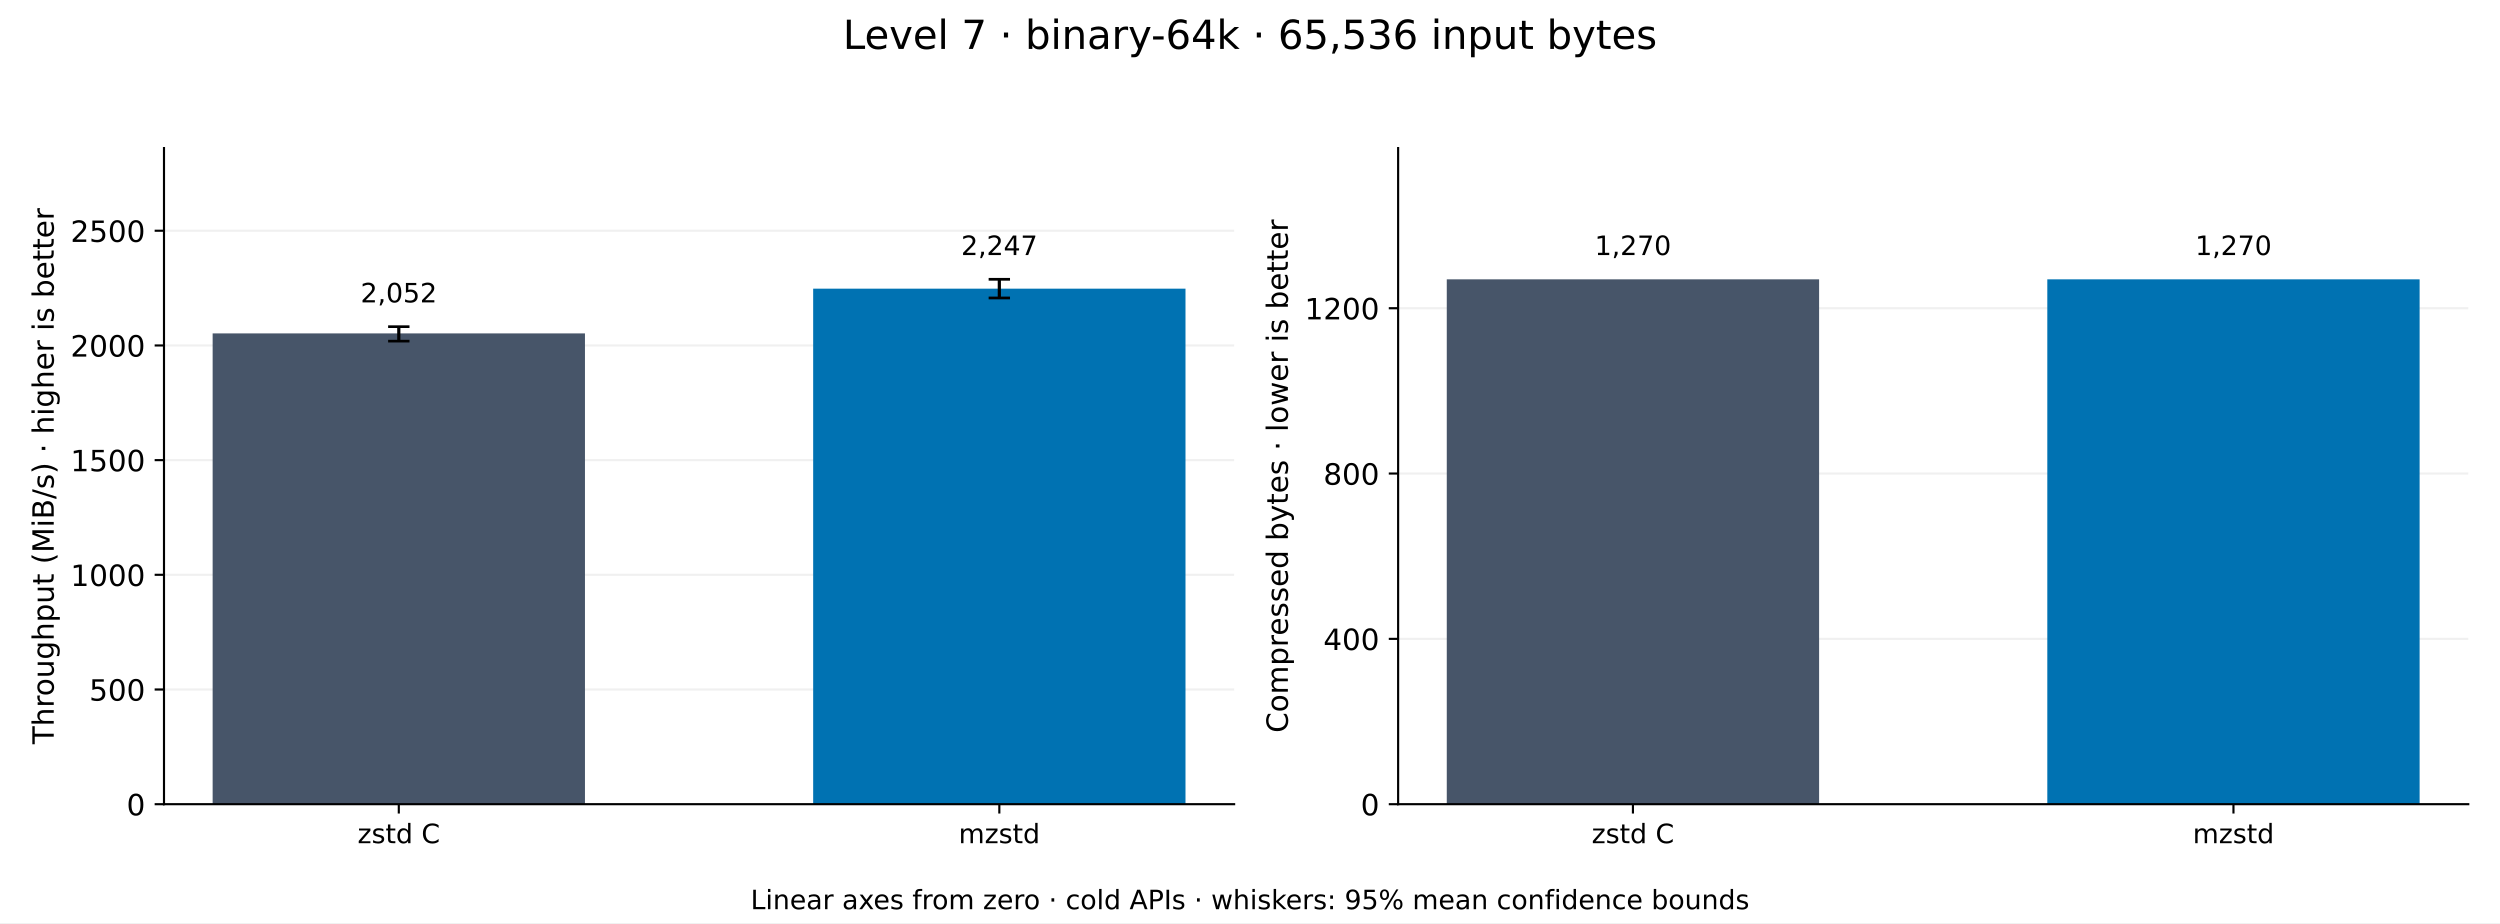
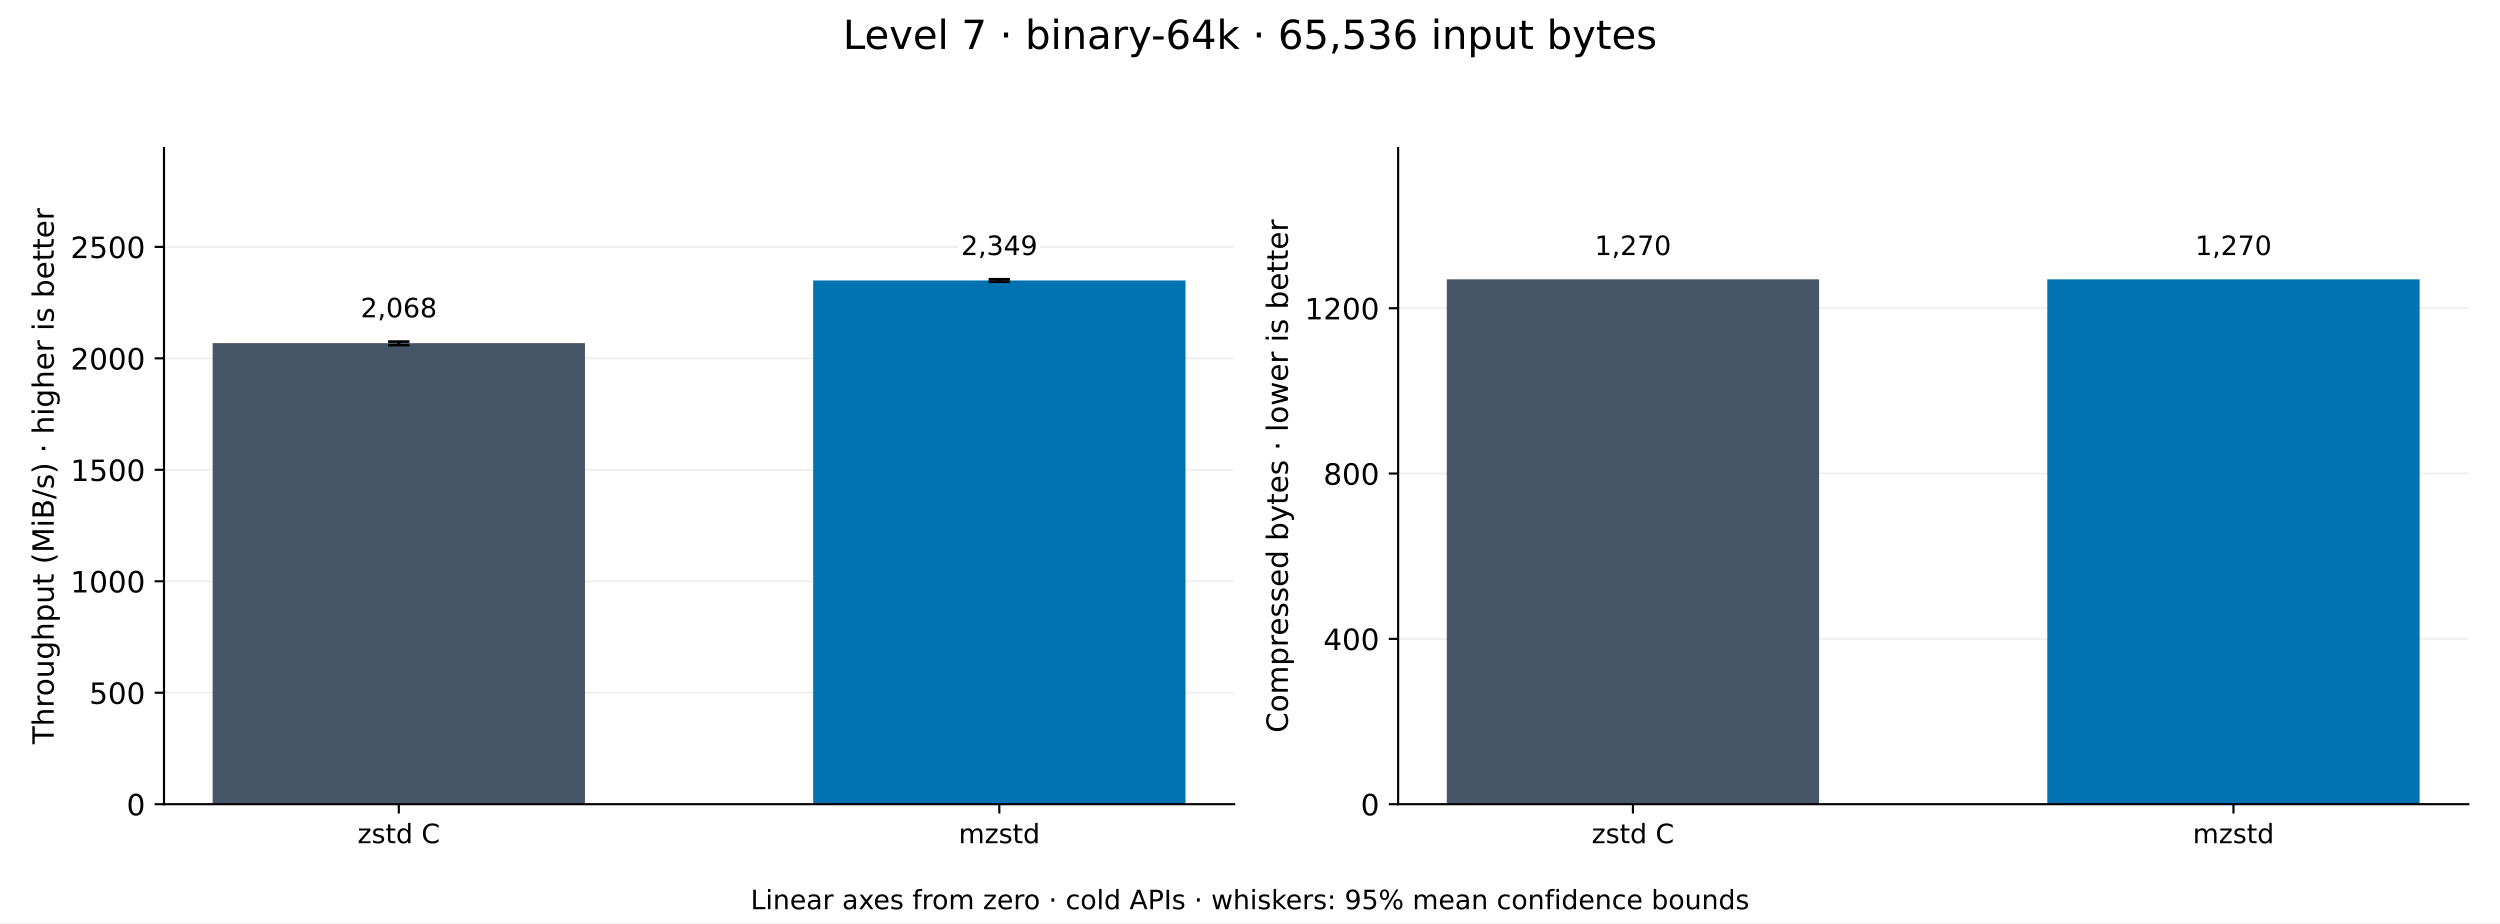
<svg xmlns="http://www.w3.org/2000/svg" xmlns:xlink="http://www.w3.org/1999/xlink" width="936pt" height="345.6pt" viewBox="0 0 936 345.6" version="1.1">
  <defs>
    <style type="text/css">*{stroke-linejoin: round; stroke-linecap: butt}</style>
  </defs>
  <g id="figure_1">
    <g id="patch_1">
      <path d="M 0 345.6 L 936 345.6 L 936 0 L 0 0 z " style="fill: #ffffff" />
    </g>
    <g id="axes_1">
      <g id="patch_2">
        <path d="M 61.4 301.088 L 462.06 301.088 L 462.06 55.44 L 61.4 55.44 z " style="fill: #ffffff" />
      </g>
      <g id="matplotlib.axis_1">
        <g id="xtick_1">
          <g id="line2d_1">
            <defs>
              <path id="mcbfd24ea1b" d="M 0 0 L 0 3.5 " style="stroke: #000000; stroke-width: 0.8" />
            </defs>
            <g>
              <use xlink:href="#mcbfd24ea1b" x="149.311" y="301.088" style="stroke: #000000; stroke-width: 0.8" />
            </g>
          </g>
          <g id="text_1">
            <text style="font-size: 10px; font-family: 'DejaVu Sans', 'Bitstream Vera Sans', 'Computer Modern Sans Serif', 'Lucida Grande', 'Verdana', 'Geneva', 'Lucid', 'Arial', 'Helvetica', 'Avant Garde', sans-serif; text-anchor: middle" x="149.311" y="315.686" transform="rotate(-0 149.3114 315.6864)">zstd C</text>
          </g>
        </g>
        <g id="xtick_2">
          <g id="line2d_2">
            <g>
              <use xlink:href="#mcbfd24ea1b" x="374.149" y="301.088" style="stroke: #000000; stroke-width: 0.8" />
            </g>
          </g>
          <g id="text_2">
            <text style="font-size: 10px; font-family: 'DejaVu Sans', 'Bitstream Vera Sans', 'Computer Modern Sans Serif', 'Lucida Grande', 'Verdana', 'Geneva', 'Lucid', 'Arial', 'Helvetica', 'Avant Garde', sans-serif; text-anchor: middle" x="374.149" y="315.686" transform="rotate(-0 374.1486 315.6864)">mzstd</text>
          </g>
        </g>
      </g>
      <g id="matplotlib.axis_2">
        <g id="ytick_1">
          <g id="line2d_3">
            <path d="M 61.4 301.088 L 462.06 301.088 " clip-path="url(#p8adc0d4bf5)" style="fill: none; stroke: #b0b0b0; stroke-opacity: 0.18; stroke-width: 0.8; stroke-linecap: square" />
          </g>
          <g id="line2d_4">
            <defs>
              <path id="m862e928616" d="M 0 0 L -3.5 0 " style="stroke: #000000; stroke-width: 0.8" />
            </defs>
            <g>
              <use xlink:href="#m862e928616" x="61.4" y="301.088" style="stroke: #000000; stroke-width: 0.8" />
            </g>
          </g>
          <g id="text_3">
            <text style="font-size: 11px; font-family: 'DejaVu Sans', 'Bitstream Vera Sans', 'Computer Modern Sans Serif', 'Lucida Grande', 'Verdana', 'Geneva', 'Lucid', 'Arial', 'Helvetica', 'Avant Garde', sans-serif; text-anchor: end" x="54.4" y="305.267" transform="rotate(-0 54.4 305.2671)">0</text>
          </g>
        </g>
        <g id="ytick_2">
          <g id="line2d_5">
-             <path d="M 61.4 258.149 L 462.06 258.149 " clip-path="url(#p8adc0d4bf5)" style="fill: none; stroke: #b0b0b0; stroke-opacity: 0.18; stroke-width: 0.8; stroke-linecap: square" />
+             <path d="M 61.4 259.358 L 462.06 259.358 " clip-path="url(#p8adc0d4bf5)" style="fill: none; stroke: #b0b0b0; stroke-opacity: 0.18; stroke-width: 0.8; stroke-linecap: square" />
          </g>
          <g id="line2d_6">
            <g>
-               <use xlink:href="#m862e928616" x="61.4" y="258.149" style="stroke: #000000; stroke-width: 0.8" />
+               <use xlink:href="#m862e928616" x="61.4" y="259.358" style="stroke: #000000; stroke-width: 0.8" />
            </g>
          </g>
          <g id="text_4">
-             <text style="font-size: 11px; font-family: 'DejaVu Sans', 'Bitstream Vera Sans', 'Computer Modern Sans Serif', 'Lucida Grande', 'Verdana', 'Geneva', 'Lucid', 'Arial', 'Helvetica', 'Avant Garde', sans-serif; text-anchor: end" x="54.4" y="262.328" transform="rotate(-0 54.4 262.3284)">500</text>
+             <text style="font-size: 11px; font-family: 'DejaVu Sans', 'Bitstream Vera Sans', 'Computer Modern Sans Serif', 'Lucida Grande', 'Verdana', 'Geneva', 'Lucid', 'Arial', 'Helvetica', 'Avant Garde', sans-serif; text-anchor: end" x="54.4" y="263.537" transform="rotate(-0 54.4 263.5373)">500</text>
          </g>
        </g>
        <g id="ytick_3">
          <g id="line2d_7">
-             <path d="M 61.4 215.21 L 462.06 215.21 " clip-path="url(#p8adc0d4bf5)" style="fill: none; stroke: #b0b0b0; stroke-opacity: 0.18; stroke-width: 0.8; stroke-linecap: square" />
+             <path d="M 61.4 217.628 L 462.06 217.628 " clip-path="url(#p8adc0d4bf5)" style="fill: none; stroke: #b0b0b0; stroke-opacity: 0.18; stroke-width: 0.8; stroke-linecap: square" />
          </g>
          <g id="line2d_8">
            <g>
-               <use xlink:href="#m862e928616" x="61.4" y="215.21" style="stroke: #000000; stroke-width: 0.8" />
+               <use xlink:href="#m862e928616" x="61.4" y="217.628" style="stroke: #000000; stroke-width: 0.8" />
            </g>
          </g>
          <g id="text_5">
-             <text style="font-size: 11px; font-family: 'DejaVu Sans', 'Bitstream Vera Sans', 'Computer Modern Sans Serif', 'Lucida Grande', 'Verdana', 'Geneva', 'Lucid', 'Arial', 'Helvetica', 'Avant Garde', sans-serif; text-anchor: end" x="54.4" y="219.39" transform="rotate(-0 54.4 219.3896)">1000</text>
+             <text style="font-size: 11px; font-family: 'DejaVu Sans', 'Bitstream Vera Sans', 'Computer Modern Sans Serif', 'Lucida Grande', 'Verdana', 'Geneva', 'Lucid', 'Arial', 'Helvetica', 'Avant Garde', sans-serif; text-anchor: end" x="54.4" y="221.807" transform="rotate(-0 54.4 221.8074)">1000</text>
          </g>
        </g>
        <g id="ytick_4">
          <g id="line2d_9">
-             <path d="M 61.4 172.272 L 462.06 172.272 " clip-path="url(#p8adc0d4bf5)" style="fill: none; stroke: #b0b0b0; stroke-opacity: 0.18; stroke-width: 0.8; stroke-linecap: square" />
+             <path d="M 61.4 175.898 L 462.06 175.898 " clip-path="url(#p8adc0d4bf5)" style="fill: none; stroke: #b0b0b0; stroke-opacity: 0.18; stroke-width: 0.8; stroke-linecap: square" />
          </g>
          <g id="line2d_10">
            <g>
-               <use xlink:href="#m862e928616" x="61.4" y="172.272" style="stroke: #000000; stroke-width: 0.8" />
+               <use xlink:href="#m862e928616" x="61.4" y="175.898" style="stroke: #000000; stroke-width: 0.8" />
            </g>
          </g>
          <g id="text_6">
-             <text style="font-size: 11px; font-family: 'DejaVu Sans', 'Bitstream Vera Sans', 'Computer Modern Sans Serif', 'Lucida Grande', 'Verdana', 'Geneva', 'Lucid', 'Arial', 'Helvetica', 'Avant Garde', sans-serif; text-anchor: end" x="54.4" y="176.451" transform="rotate(-0 54.4 176.4508)">1500</text>
+             <text style="font-size: 11px; font-family: 'DejaVu Sans', 'Bitstream Vera Sans', 'Computer Modern Sans Serif', 'Lucida Grande', 'Verdana', 'Geneva', 'Lucid', 'Arial', 'Helvetica', 'Avant Garde', sans-serif; text-anchor: end" x="54.4" y="180.078" transform="rotate(-0 54.4 180.0776)">1500</text>
          </g>
        </g>
        <g id="ytick_5">
          <g id="line2d_11">
-             <path d="M 61.4 129.333 L 462.06 129.333 " clip-path="url(#p8adc0d4bf5)" style="fill: none; stroke: #b0b0b0; stroke-opacity: 0.18; stroke-width: 0.8; stroke-linecap: square" />
+             <path d="M 61.4 134.169 L 462.06 134.169 " clip-path="url(#p8adc0d4bf5)" style="fill: none; stroke: #b0b0b0; stroke-opacity: 0.18; stroke-width: 0.8; stroke-linecap: square" />
          </g>
          <g id="line2d_12">
            <g>
-               <use xlink:href="#m862e928616" x="61.4" y="129.333" style="stroke: #000000; stroke-width: 0.8" />
+               <use xlink:href="#m862e928616" x="61.4" y="134.169" style="stroke: #000000; stroke-width: 0.8" />
            </g>
          </g>
          <g id="text_7">
-             <text style="font-size: 11px; font-family: 'DejaVu Sans', 'Bitstream Vera Sans', 'Computer Modern Sans Serif', 'Lucida Grande', 'Verdana', 'Geneva', 'Lucid', 'Arial', 'Helvetica', 'Avant Garde', sans-serif; text-anchor: end" x="54.4" y="133.512" transform="rotate(-0 54.4 133.512)">2000</text>
+             <text style="font-size: 11px; font-family: 'DejaVu Sans', 'Bitstream Vera Sans', 'Computer Modern Sans Serif', 'Lucida Grande', 'Verdana', 'Geneva', 'Lucid', 'Arial', 'Helvetica', 'Avant Garde', sans-serif; text-anchor: end" x="54.4" y="138.348" transform="rotate(-0 54.4 138.3477)">2000</text>
          </g>
        </g>
        <g id="ytick_6">
          <g id="line2d_13">
-             <path d="M 61.4 86.394 L 462.06 86.394 " clip-path="url(#p8adc0d4bf5)" style="fill: none; stroke: #b0b0b0; stroke-opacity: 0.18; stroke-width: 0.8; stroke-linecap: square" />
+             <path d="M 61.4 92.439 L 462.06 92.439 " clip-path="url(#p8adc0d4bf5)" style="fill: none; stroke: #b0b0b0; stroke-opacity: 0.18; stroke-width: 0.8; stroke-linecap: square" />
          </g>
          <g id="line2d_14">
            <g>
-               <use xlink:href="#m862e928616" x="61.4" y="86.394" style="stroke: #000000; stroke-width: 0.8" />
+               <use xlink:href="#m862e928616" x="61.4" y="92.439" style="stroke: #000000; stroke-width: 0.8" />
            </g>
          </g>
          <g id="text_8">
-             <text style="font-size: 11px; font-family: 'DejaVu Sans', 'Bitstream Vera Sans', 'Computer Modern Sans Serif', 'Lucida Grande', 'Verdana', 'Geneva', 'Lucid', 'Arial', 'Helvetica', 'Avant Garde', sans-serif; text-anchor: end" x="54.4" y="90.573" transform="rotate(-0 54.4 90.57322)">2500</text>
+             <text style="font-size: 11px; font-family: 'DejaVu Sans', 'Bitstream Vera Sans', 'Computer Modern Sans Serif', 'Lucida Grande', 'Verdana', 'Geneva', 'Lucid', 'Arial', 'Helvetica', 'Avant Garde', sans-serif; text-anchor: end" x="54.4" y="96.618" transform="rotate(-0 54.4 96.61785)">2500</text>
          </g>
        </g>
        <g id="text_9">
          <text style="font-size: 11px; font-family: 'DejaVu Sans', 'Bitstream Vera Sans', 'Computer Modern Sans Serif', 'Lucida Grande', 'Verdana', 'Geneva', 'Lucid', 'Arial', 'Helvetica', 'Avant Garde', sans-serif; text-anchor: middle" x="20.117" y="178.264" transform="rotate(-90 20.11734 178.264)">Throughput (MiB/s) · higher is better</text>
        </g>
      </g>
      <g id="patch_3">
-         <path d="M 79.612 301.088 L 219.011 301.088 L 219.011 124.831 L 79.612 124.831 z " clip-path="url(#p8adc0d4bf5)" style="fill: #475569" />
+         <path d="M 79.612 301.088 L 219.011 301.088 L 219.011 128.481 L 79.612 128.481 z " clip-path="url(#p8adc0d4bf5)" style="fill: #475569" />
      </g>
      <g id="patch_4">
-         <path d="M 304.449 301.088 L 443.848 301.088 L 443.848 108.089 L 304.449 108.089 z " clip-path="url(#p8adc0d4bf5)" style="fill: #0072b2" />
+         <path d="M 304.449 301.088 L 443.848 301.088 L 443.848 105.017 L 304.449 105.017 z " clip-path="url(#p8adc0d4bf5)" style="fill: #0072b2" />
      </g>
      <g id="LineCollection_1">
-         <path d="M 149.311 127.726 L 149.311 122.301 " clip-path="url(#p8adc0d4bf5)" style="fill: none; stroke: #000000; stroke-width: 1.2" />
-         <path d="M 374.149 111.558 L 374.149 104.57 " clip-path="url(#p8adc0d4bf5)" style="fill: none; stroke: #000000; stroke-width: 1.2" />
+         <path d="M 149.311 129.21 L 149.311 127.889 " clip-path="url(#p8adc0d4bf5)" style="fill: none; stroke: #000000; stroke-width: 1.2" />
+         <path d="M 374.149 105.489 L 374.149 104.57 " clip-path="url(#p8adc0d4bf5)" style="fill: none; stroke: #000000; stroke-width: 1.2" />
      </g>
      <g id="line2d_15">
        <defs>
          <path id="mf7f69e77f0" d="M 4 0 L -4 -0 " style="stroke: #000000" />
        </defs>
        <g clip-path="url(#p8adc0d4bf5)">
-           <use xlink:href="#mf7f69e77f0" x="149.311" y="127.726" style="fill: #1f77b4; stroke: #000000" />
-           <use xlink:href="#mf7f69e77f0" x="374.149" y="111.558" style="fill: #1f77b4; stroke: #000000" />
+           <use xlink:href="#mf7f69e77f0" x="149.311" y="129.21" style="fill: #1f77b4; stroke: #000000" />
+           <use xlink:href="#mf7f69e77f0" x="374.149" y="105.489" style="fill: #1f77b4; stroke: #000000" />
        </g>
      </g>
      <g id="line2d_16">
        <g clip-path="url(#p8adc0d4bf5)">
-           <use xlink:href="#mf7f69e77f0" x="149.311" y="122.301" style="fill: #1f77b4; stroke: #000000" />
+           <use xlink:href="#mf7f69e77f0" x="149.311" y="127.889" style="fill: #1f77b4; stroke: #000000" />
          <use xlink:href="#mf7f69e77f0" x="374.149" y="104.57" style="fill: #1f77b4; stroke: #000000" />
        </g>
      </g>
      <g id="patch_5">
        <path d="M 61.4 301.088 L 61.4 55.44 " style="fill: none; stroke: #000000; stroke-width: 0.8; stroke-linejoin: miter; stroke-linecap: square" />
      </g>
      <g id="patch_6">
        <path d="M 61.4 301.088 L 462.06 301.088 " style="fill: none; stroke: #000000; stroke-width: 0.8; stroke-linejoin: miter; stroke-linecap: square" />
      </g>
      <g id="text_10">
        <g id="patch_7">
-           <path d="M 133.997 116.301 L 164.625 116.301 L 164.625 104.623 L 133.997 104.623 z " style="fill: #ffffff; opacity: 0.9" />
-         </g>
-         <text style="font-size: 10px; font-family: 'DejaVu Sans', 'Bitstream Vera Sans', 'Computer Modern Sans Serif', 'Lucida Grande', 'Verdana', 'Geneva', 'Lucid', 'Arial', 'Helvetica', 'Avant Garde', sans-serif; text-anchor: middle" x="149.311" y="113.221" transform="rotate(-0 149.3114 113.2211)">2,052</text>
+           <path d="M 133.997 121.889 L 164.625 121.889 L 164.625 110.211 L 133.997 110.211 z " style="fill: #ffffff; opacity: 0.9" />
+         </g>
+         <text style="font-size: 10px; font-family: 'DejaVu Sans', 'Bitstream Vera Sans', 'Computer Modern Sans Serif', 'Lucida Grande', 'Verdana', 'Geneva', 'Lucid', 'Arial', 'Helvetica', 'Avant Garde', sans-serif; text-anchor: middle" x="149.311" y="118.809" transform="rotate(-0 149.3114 118.8094)">2,068</text>
      </g>
      <g id="text_11">
        <g id="patch_8">
          <path d="M 358.835 98.57 L 389.463 98.57 L 389.463 86.891 L 358.835 86.891 z " style="fill: #ffffff; opacity: 0.9" />
        </g>
-         <text style="font-size: 10px; font-family: 'DejaVu Sans', 'Bitstream Vera Sans', 'Computer Modern Sans Serif', 'Lucida Grande', 'Verdana', 'Geneva', 'Lucid', 'Arial', 'Helvetica', 'Avant Garde', sans-serif; text-anchor: middle" x="374.149" y="95.49" transform="rotate(-0 374.1486 95.48991)">2,247</text>
+         <text style="font-size: 10px; font-family: 'DejaVu Sans', 'Bitstream Vera Sans', 'Computer Modern Sans Serif', 'Lucida Grande', 'Verdana', 'Geneva', 'Lucid', 'Arial', 'Helvetica', 'Avant Garde', sans-serif; text-anchor: middle" x="374.149" y="95.49" transform="rotate(-0 374.1486 95.48991)">2,349</text>
      </g>
    </g>
    <g id="axes_2">
      <g id="patch_9">
        <path d="M 523.46 301.088 L 924.12 301.088 L 924.12 55.44 L 523.46 55.44 z " style="fill: #ffffff" />
      </g>
      <g id="matplotlib.axis_3">
        <g id="xtick_3">
          <g id="line2d_17">
            <g>
              <use xlink:href="#mcbfd24ea1b" x="611.371" y="301.088" style="stroke: #000000; stroke-width: 0.8" />
            </g>
          </g>
          <g id="text_12">
            <text style="font-size: 10px; font-family: 'DejaVu Sans', 'Bitstream Vera Sans', 'Computer Modern Sans Serif', 'Lucida Grande', 'Verdana', 'Geneva', 'Lucid', 'Arial', 'Helvetica', 'Avant Garde', sans-serif; text-anchor: middle" x="611.371" y="315.686" transform="rotate(-0 611.3714 315.6864)">zstd C</text>
          </g>
        </g>
        <g id="xtick_4">
          <g id="line2d_18">
            <g>
              <use xlink:href="#mcbfd24ea1b" x="836.209" y="301.088" style="stroke: #000000; stroke-width: 0.8" />
            </g>
          </g>
          <g id="text_13">
            <text style="font-size: 10px; font-family: 'DejaVu Sans', 'Bitstream Vera Sans', 'Computer Modern Sans Serif', 'Lucida Grande', 'Verdana', 'Geneva', 'Lucid', 'Arial', 'Helvetica', 'Avant Garde', sans-serif; text-anchor: middle" x="836.209" y="315.686" transform="rotate(-0 836.2086 315.6864)">mzstd</text>
          </g>
        </g>
      </g>
      <g id="matplotlib.axis_4">
        <g id="ytick_7">
          <g id="line2d_19">
            <path d="M 523.46 301.088 L 924.12 301.088 " clip-path="url(#pa62b2b81f9)" style="fill: none; stroke: #b0b0b0; stroke-opacity: 0.18; stroke-width: 0.8; stroke-linecap: square" />
          </g>
          <g id="line2d_20">
            <g>
              <use xlink:href="#m862e928616" x="523.46" y="301.088" style="stroke: #000000; stroke-width: 0.8" />
            </g>
          </g>
          <g id="text_14">
            <text style="font-size: 11px; font-family: 'DejaVu Sans', 'Bitstream Vera Sans', 'Computer Modern Sans Serif', 'Lucida Grande', 'Verdana', 'Geneva', 'Lucid', 'Arial', 'Helvetica', 'Avant Garde', sans-serif; text-anchor: end" x="516.46" y="305.267" transform="rotate(-0 516.46 305.2671)">0</text>
          </g>
        </g>
        <g id="ytick_8">
          <g id="line2d_21">
            <path d="M 523.46 239.192 L 924.12 239.192 " clip-path="url(#pa62b2b81f9)" style="fill: none; stroke: #b0b0b0; stroke-opacity: 0.18; stroke-width: 0.8; stroke-linecap: square" />
          </g>
          <g id="line2d_22">
            <g>
              <use xlink:href="#m862e928616" x="523.46" y="239.192" style="stroke: #000000; stroke-width: 0.8" />
            </g>
          </g>
          <g id="text_15">
            <text style="font-size: 11px; font-family: 'DejaVu Sans', 'Bitstream Vera Sans', 'Computer Modern Sans Serif', 'Lucida Grande', 'Verdana', 'Geneva', 'Lucid', 'Arial', 'Helvetica', 'Avant Garde', sans-serif; text-anchor: end" x="516.46" y="243.372" transform="rotate(-0 516.46 243.3716)">400</text>
          </g>
        </g>
        <g id="ytick_9">
          <g id="line2d_23">
            <path d="M 523.46 177.297 L 924.12 177.297 " clip-path="url(#pa62b2b81f9)" style="fill: none; stroke: #b0b0b0; stroke-opacity: 0.18; stroke-width: 0.8; stroke-linecap: square" />
          </g>
          <g id="line2d_24">
            <g>
              <use xlink:href="#m862e928616" x="523.46" y="177.297" style="stroke: #000000; stroke-width: 0.8" />
            </g>
          </g>
          <g id="text_16">
            <text style="font-size: 11px; font-family: 'DejaVu Sans', 'Bitstream Vera Sans', 'Computer Modern Sans Serif', 'Lucida Grande', 'Verdana', 'Geneva', 'Lucid', 'Arial', 'Helvetica', 'Avant Garde', sans-serif; text-anchor: end" x="516.46" y="181.476" transform="rotate(-0 516.46 181.476)">800</text>
          </g>
        </g>
        <g id="ytick_10">
          <g id="line2d_25">
            <path d="M 523.46 115.401 L 924.12 115.401 " clip-path="url(#pa62b2b81f9)" style="fill: none; stroke: #b0b0b0; stroke-opacity: 0.18; stroke-width: 0.8; stroke-linecap: square" />
          </g>
          <g id="line2d_26">
            <g>
              <use xlink:href="#m862e928616" x="523.46" y="115.401" style="stroke: #000000; stroke-width: 0.8" />
            </g>
          </g>
          <g id="text_17">
            <text style="font-size: 11px; font-family: 'DejaVu Sans', 'Bitstream Vera Sans', 'Computer Modern Sans Serif', 'Lucida Grande', 'Verdana', 'Geneva', 'Lucid', 'Arial', 'Helvetica', 'Avant Garde', sans-serif; text-anchor: end" x="516.46" y="119.58" transform="rotate(-0 516.46 119.5805)">1200</text>
          </g>
        </g>
        <g id="text_18">
          <text style="font-size: 11px; font-family: 'DejaVu Sans', 'Bitstream Vera Sans', 'Computer Modern Sans Serif', 'Lucida Grande', 'Verdana', 'Geneva', 'Lucid', 'Arial', 'Helvetica', 'Avant Garde', sans-serif; text-anchor: middle" x="482.177" y="178.264" transform="rotate(-90 482.1773 178.264)">Compressed bytes · lower is better</text>
        </g>
      </g>
      <g id="patch_10">
        <path d="M 541.672 301.088 L 681.071 301.088 L 681.071 104.57 L 541.672 104.57 z " clip-path="url(#pa62b2b81f9)" style="fill: #475569" />
      </g>
      <g id="patch_11">
        <path d="M 766.509 301.088 L 905.908 301.088 L 905.908 104.57 L 766.509 104.57 z " clip-path="url(#pa62b2b81f9)" style="fill: #0072b2" />
      </g>
      <g id="patch_12">
        <path d="M 523.46 301.088 L 523.46 55.44 " style="fill: none; stroke: #000000; stroke-width: 0.8; stroke-linejoin: miter; stroke-linecap: square" />
      </g>
      <g id="patch_13">
        <path d="M 523.46 301.088 L 924.12 301.088 " style="fill: none; stroke: #000000; stroke-width: 0.8; stroke-linejoin: miter; stroke-linecap: square" />
      </g>
      <g id="text_19">
        <g id="patch_14">
          <path d="M 596.057 98.57 L 626.685 98.57 L 626.685 86.891 L 596.057 86.891 z " style="fill: #ffffff; opacity: 0.9" />
        </g>
        <text style="font-size: 10px; font-family: 'DejaVu Sans', 'Bitstream Vera Sans', 'Computer Modern Sans Serif', 'Lucida Grande', 'Verdana', 'Geneva', 'Lucid', 'Arial', 'Helvetica', 'Avant Garde', sans-serif; text-anchor: middle" x="611.371" y="95.49" transform="rotate(-0 611.3714 95.48991)">1,270</text>
      </g>
      <g id="text_20">
        <g id="patch_15">
          <path d="M 820.895 98.57 L 851.523 98.57 L 851.523 86.891 L 820.895 86.891 z " style="fill: #ffffff; opacity: 0.9" />
        </g>
        <text style="font-size: 10px; font-family: 'DejaVu Sans', 'Bitstream Vera Sans', 'Computer Modern Sans Serif', 'Lucida Grande', 'Verdana', 'Geneva', 'Lucid', 'Arial', 'Helvetica', 'Avant Garde', sans-serif; text-anchor: middle" x="836.209" y="95.49" transform="rotate(-0 836.2086 95.48991)">1,270</text>
      </g>
    </g>
    <g id="text_21">
      <text style="font-size: 15px; font-family: 'DejaVu Sans', 'Bitstream Vera Sans', 'Computer Modern Sans Serif', 'Lucida Grande', 'Verdana', 'Geneva', 'Lucid', 'Arial', 'Helvetica', 'Avant Garde', sans-serif; text-anchor: middle" x="468" y="18.31" transform="rotate(-0 468 18.30966)">Level 7 · binary-64k · 65,536 input bytes</text>
    </g>
    <g id="text_22">
      <text style="font-size: 10px; font-family: 'DejaVu Sans', 'Bitstream Vera Sans', 'Computer Modern Sans Serif', 'Lucida Grande', 'Verdana', 'Geneva', 'Lucid', 'Arial', 'Helvetica', 'Avant Garde', sans-serif; text-anchor: middle" x="468" y="340.416" transform="rotate(-0 468 340.416)">Linear axes from zero · cold APIs · whiskers: 95% mean confidence bounds</text>
    </g>
  </g>
  <defs>
    <clipPath id="p8adc0d4bf5">
      <rect x="61.4" y="55.44" width="400.66" height="245.648" />
    </clipPath>
    <clipPath id="pa62b2b81f9">
      <rect x="523.46" y="55.44" width="400.66" height="245.648" />
    </clipPath>
  </defs>
</svg>
